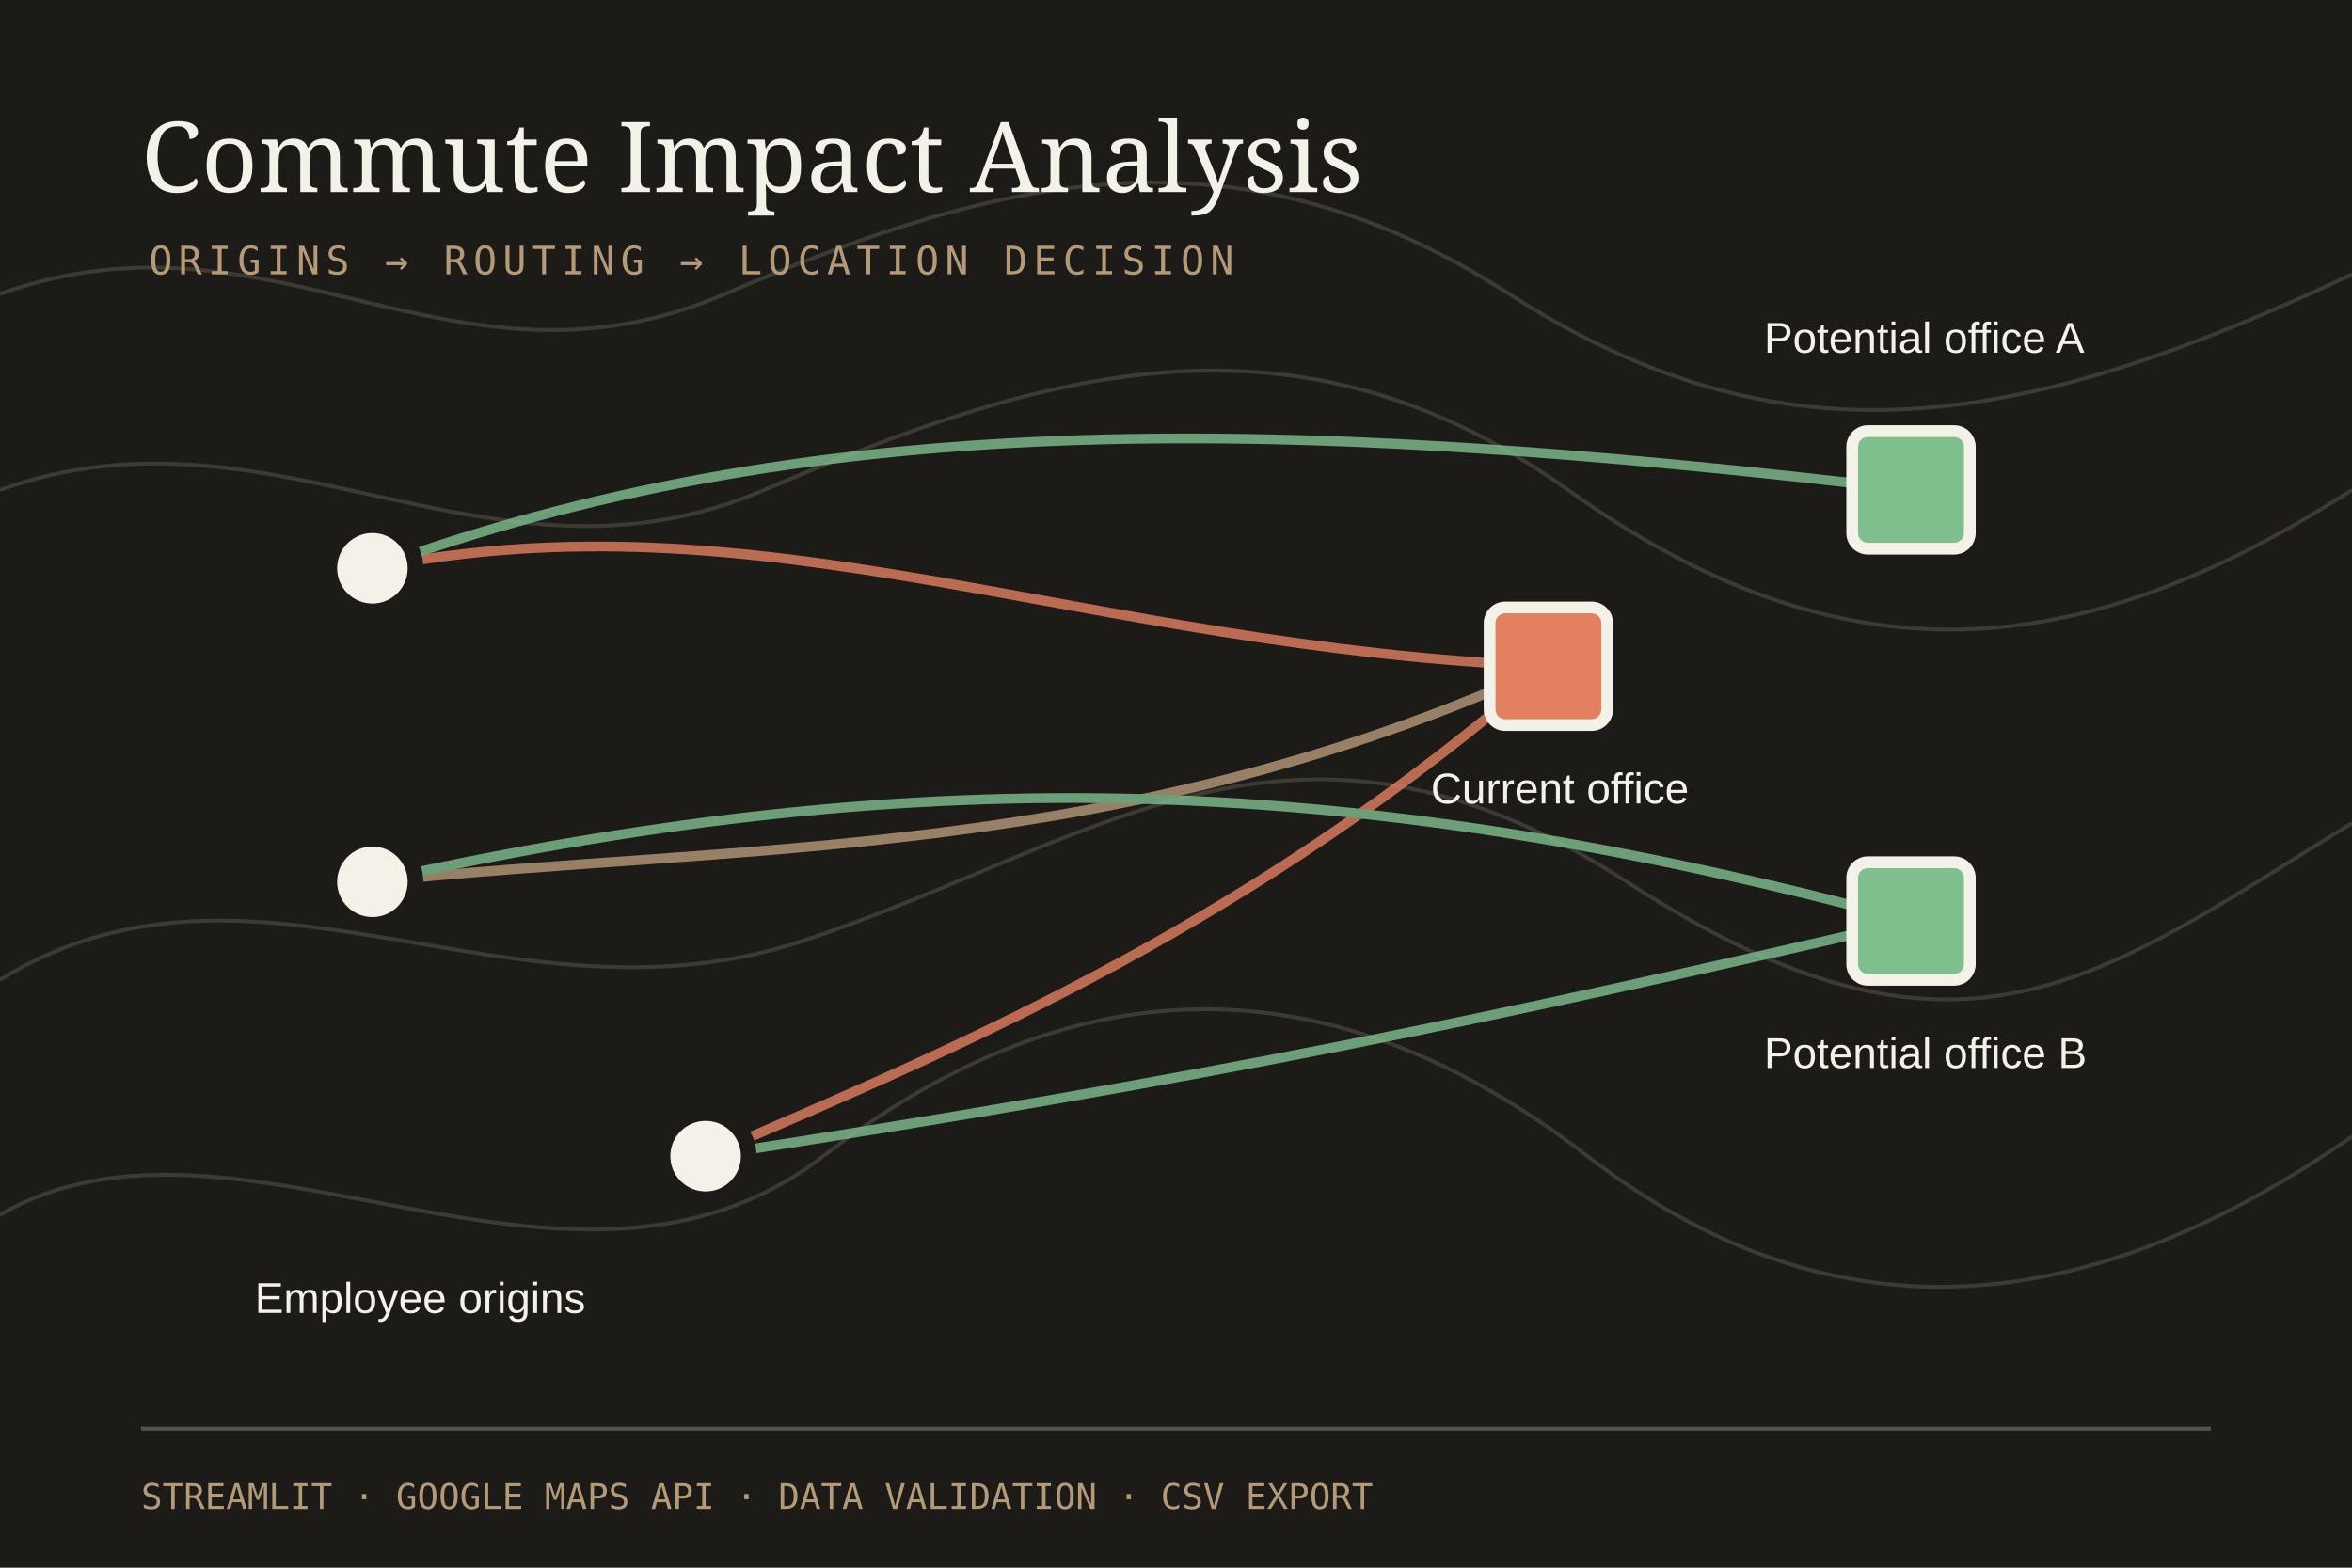
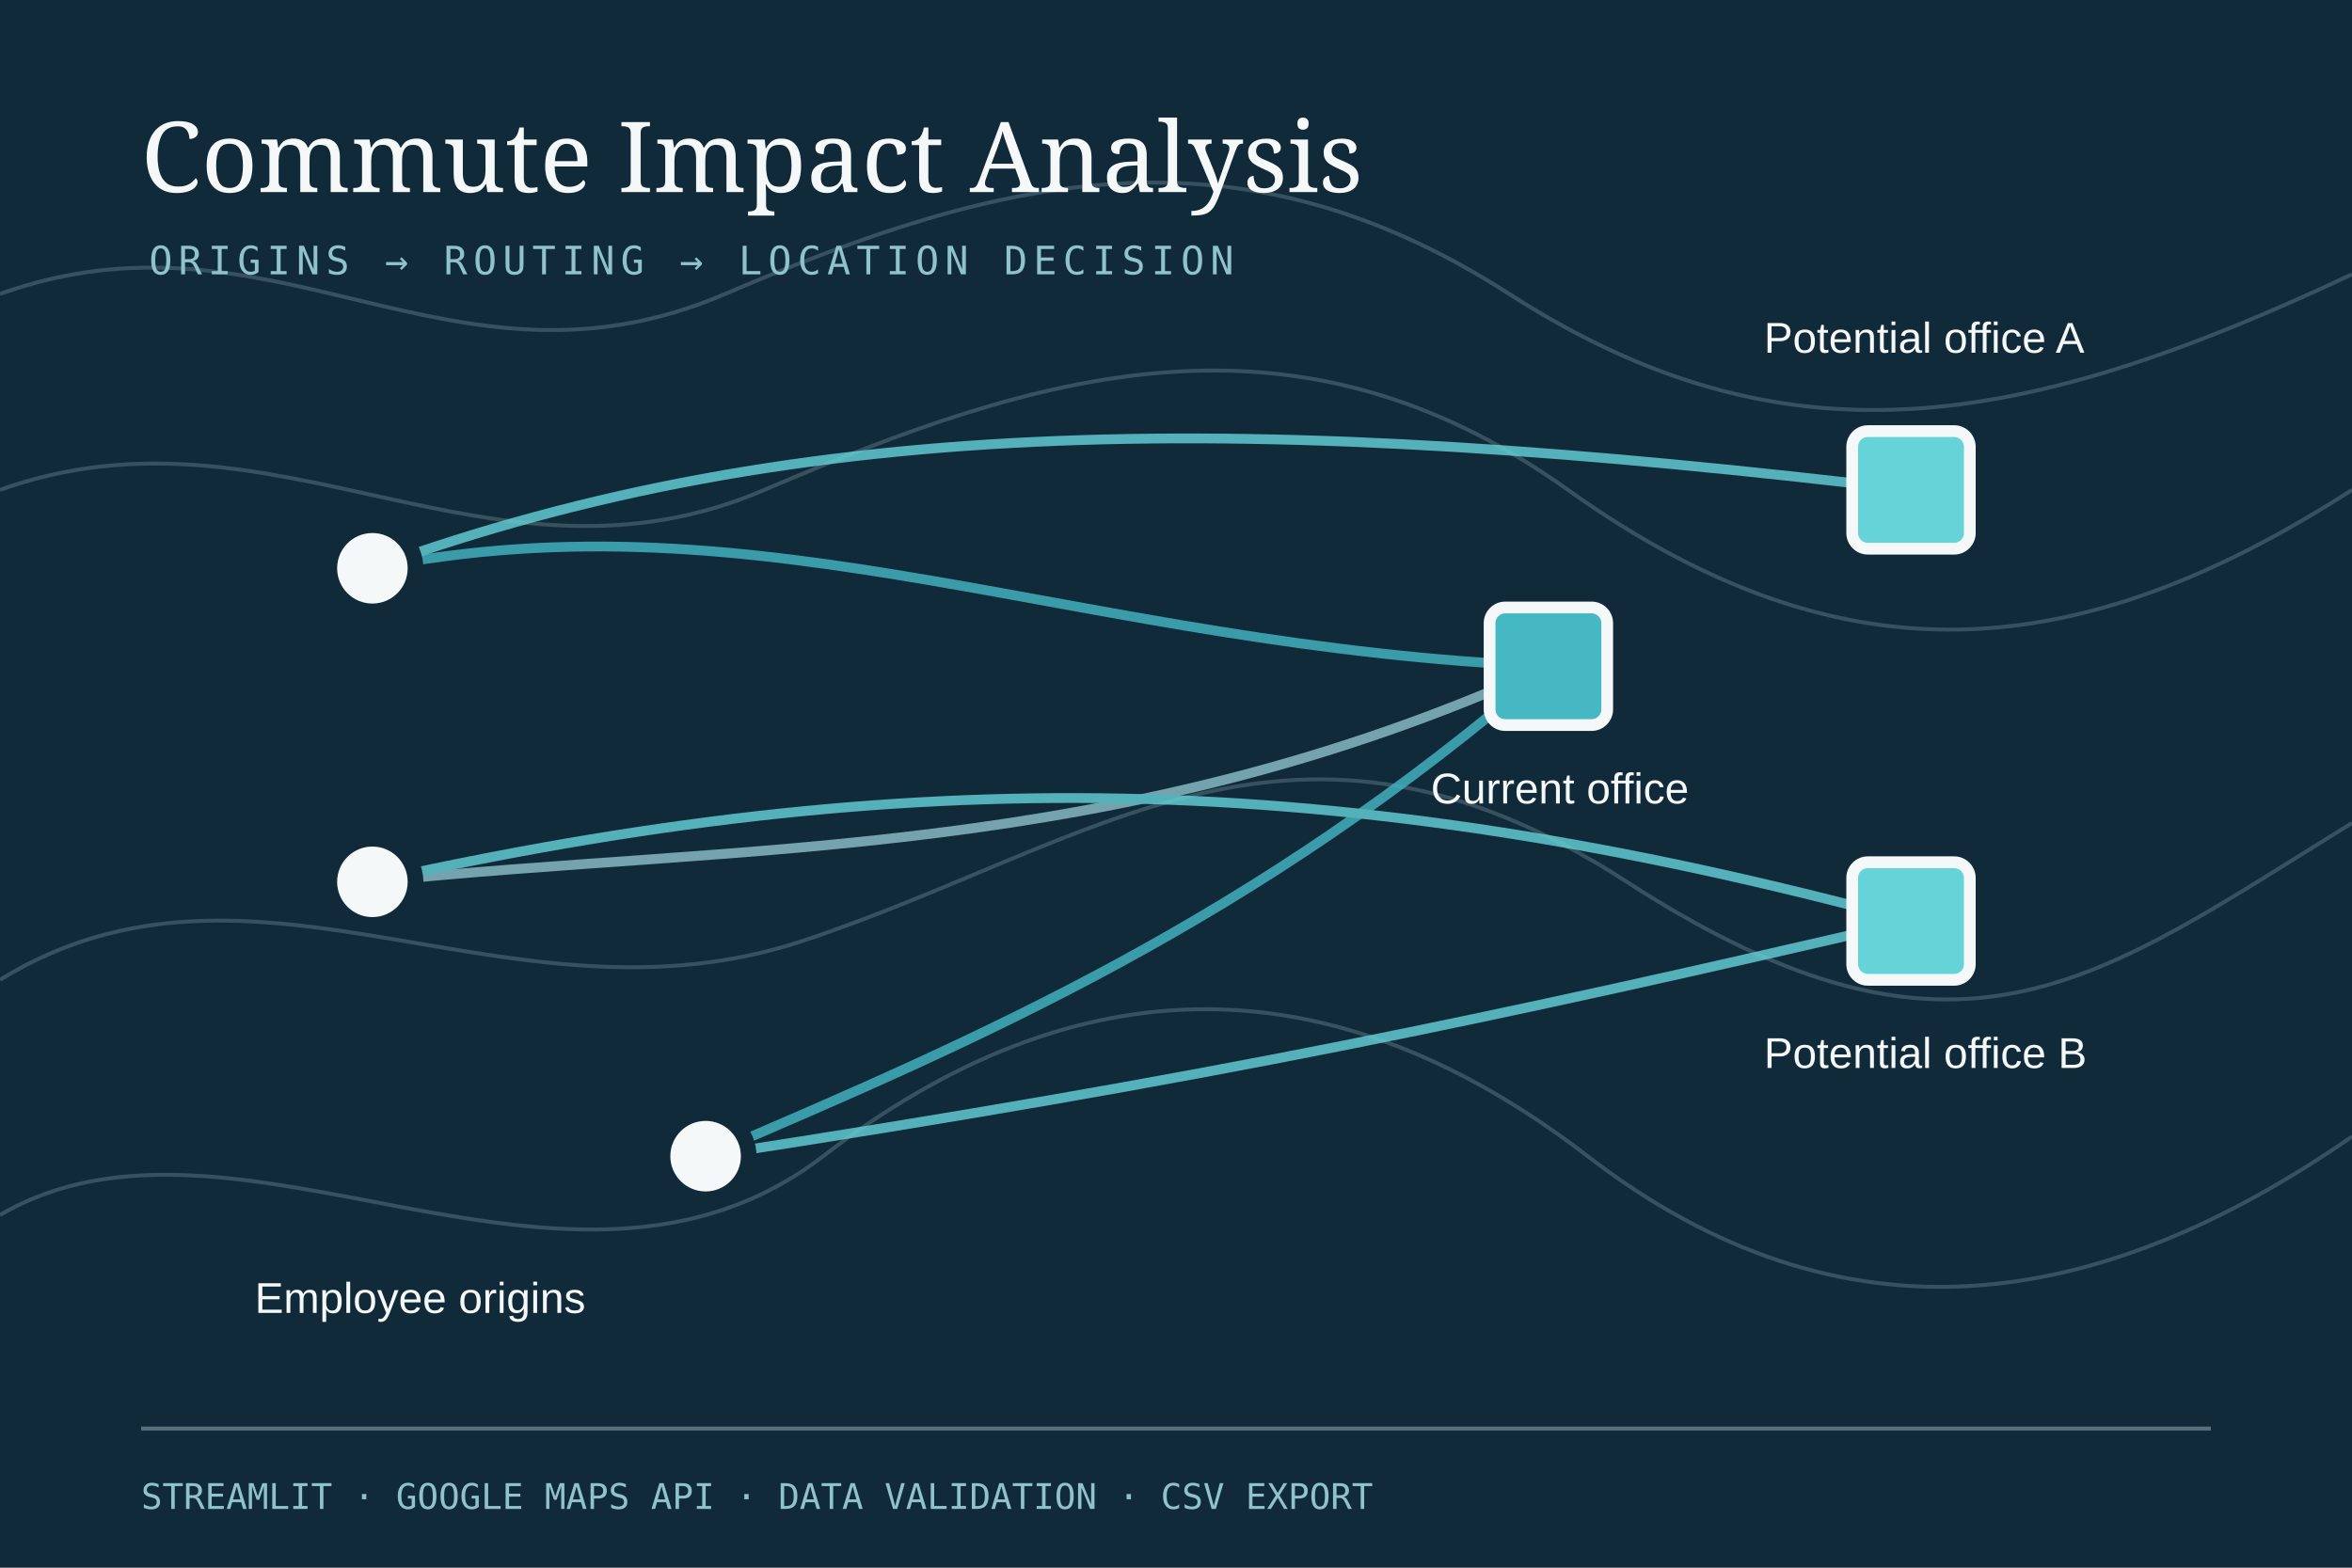
<svg xmlns="http://www.w3.org/2000/svg" width="1200" height="800" viewBox="0 0 1200 800" role="img" aria-labelledby="title description">
-   <rect width="1200" height="800" fill="#1c1b18" />
-   <g fill="none" stroke="#57534a" stroke-width="2" opacity=".55">
+   <rect width="1200" height="800" fill="#102a3a" />
+   <g fill="none" stroke="#58717b" stroke-width="2" opacity=".55">
    <path d="M0 150C140 100 230 210 370 150S630 60 770 150s260 70 430-10" />
    <path d="M0 250c140-50 250 60 390 0s270-100 410 0 260 90 400 0" />
    <path d="M0 500c130-80 260 30 410-20s250-140 420-30 240 50 370-30" />
    <path d="M0 620c120-70 290 70 420-30s260-100 390 0 260 80 390-10" />
  </g>
-   <text x="72" y="98" fill="#f4f1e9" font-family="Georgia, serif" font-size="50">Commute Impact Analysis</text>
-   <text x="76" y="140" fill="#b59a78" font-family="monospace" font-size="20" letter-spacing="3">ORIGINS  →  ROUTING  →  LOCATION DECISION</text>
+   <text x="72" y="98" fill="#f5f8f8" font-family="Georgia, serif" font-size="50">Commute Impact Analysis</text>
+   <text x="76" y="140" fill="#8fc2c9" font-family="monospace" font-size="20" letter-spacing="3">ORIGINS  →  ROUTING  →  LOCATION DECISION</text>
  <g fill="none" stroke-width="5" stroke-linecap="round" opacity=".8">
-     <path d="M190 290C390 250 550 330 790 340" stroke="#e2805f" />
-     <path d="M190 450C380 430 570 440 790 340" stroke="#b59a78" />
-     <path d="M360 590C500 530 640 470 790 340" stroke="#e2805f" />
-     <path d="M190 290C410 210 640 210 975 250" stroke="#7fbf8e" />
-     <path d="M190 450C460 390 680 390 975 470" stroke="#7fbf8e" />
-     <path d="M360 590C620 550 760 520 975 470" stroke="#7fbf8e" />
+     <path d="M190 290C390 250 550 330 790 340" stroke="#45b8c4" />
+     <path d="M190 450C380 430 570 440 790 340" stroke="#8fc2c9" />
+     <path d="M360 590C500 530 640 470 790 340" stroke="#45b8c4" />
+     <path d="M190 290C410 210 640 210 975 250" stroke="#65d3d8" />
+     <path d="M190 450C460 390 680 390 975 470" stroke="#65d3d8" />
+     <path d="M360 590C620 550 760 520 975 470" stroke="#65d3d8" />
  </g>
-   <g fill="#f4f1e9" stroke="#1c1b18" stroke-width="8">
+   <g fill="#f5f8f8" stroke="#102a3a" stroke-width="8">
    <circle cx="190" cy="290" r="22" />
    <circle cx="190" cy="450" r="22" />
    <circle cx="360" cy="590" r="22" />
  </g>
-   <g fill="#e2805f" stroke="#f4f1e9" stroke-width="6">
+   <g fill="#45b8c4" stroke="#f5f8f8" stroke-width="6">
    <rect x="760" y="310" width="60" height="60" rx="8" />
  </g>
-   <g fill="#7fbf8e" stroke="#f4f1e9" stroke-width="6">
+   <g fill="#65d3d8" stroke="#f5f8f8" stroke-width="6">
    <rect x="945" y="220" width="60" height="60" rx="8" />
    <rect x="945" y="440" width="60" height="60" rx="8" />
  </g>
-   <g fill="#f4f1e9" font-family="Arial, sans-serif" font-size="22">
+   <g fill="#f5f8f8" font-family="Arial, sans-serif" font-size="22">
    <text x="130" y="670">Employee origins</text>
    <text x="730" y="410">Current office</text>
    <text x="900" y="180">Potential office A</text>
    <text x="900" y="545">Potential office B</text>
  </g>
  <g transform="translate(72 728)" font-family="monospace" font-size="18">
-     <rect width="1056" height="2" fill="#57534a" />
-     <text x="0" y="42" fill="#b59a78">STREAMLIT · GOOGLE MAPS API · DATA VALIDATION · CSV EXPORT</text>
+     <rect width="1056" height="2" fill="#58717b" />
+     <text x="0" y="42" fill="#8fc2c9">STREAMLIT · GOOGLE MAPS API · DATA VALIDATION · CSV EXPORT</text>
  </g>
</svg>
